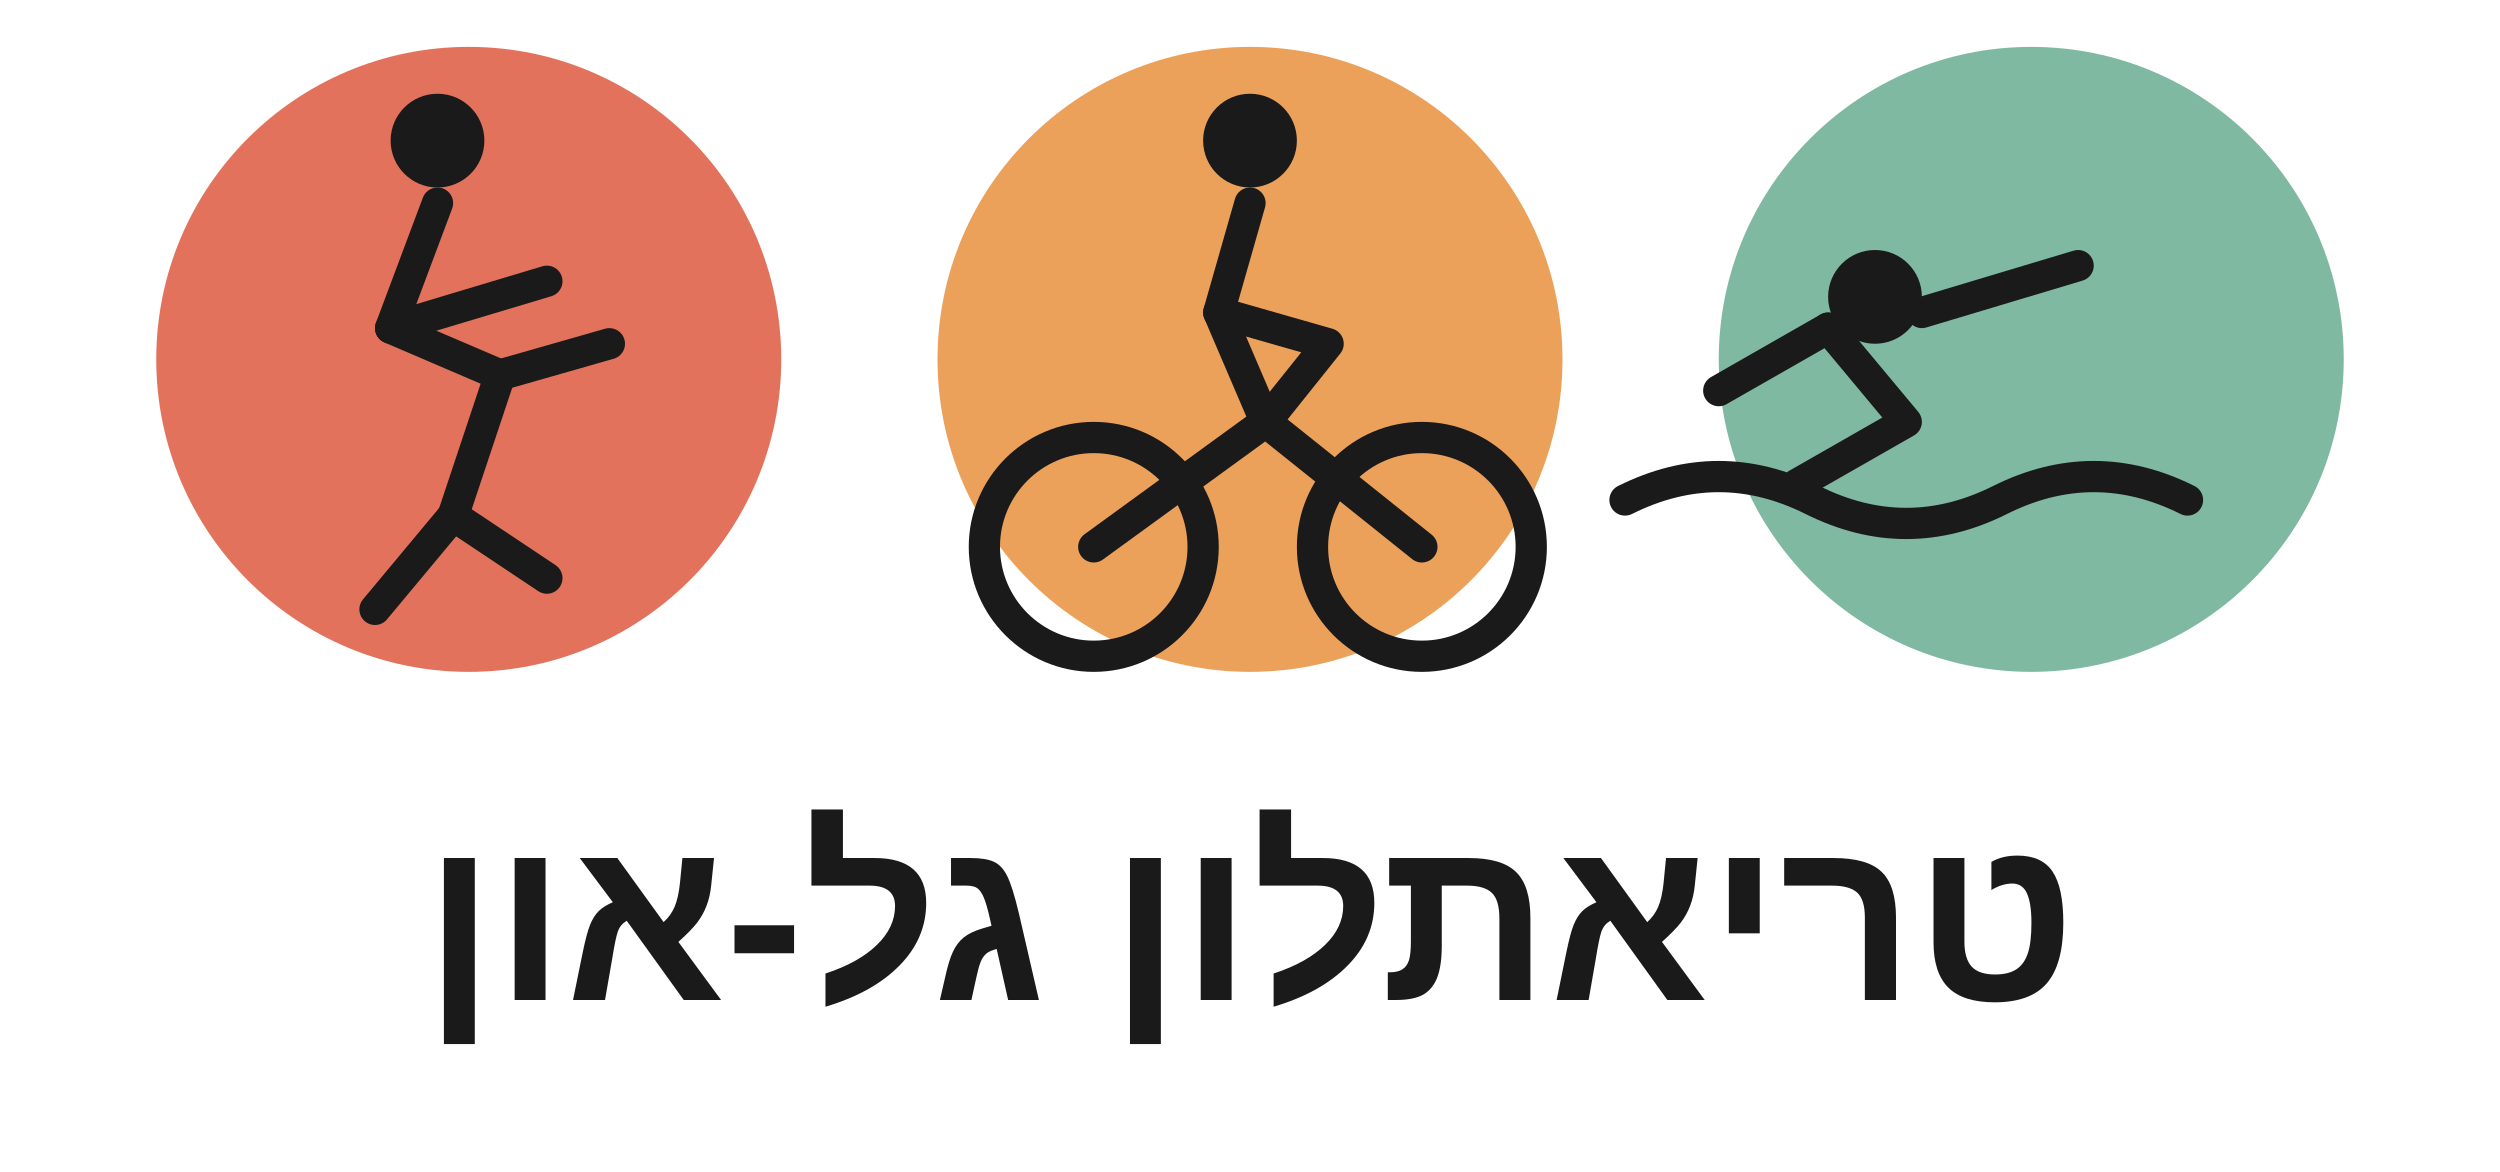
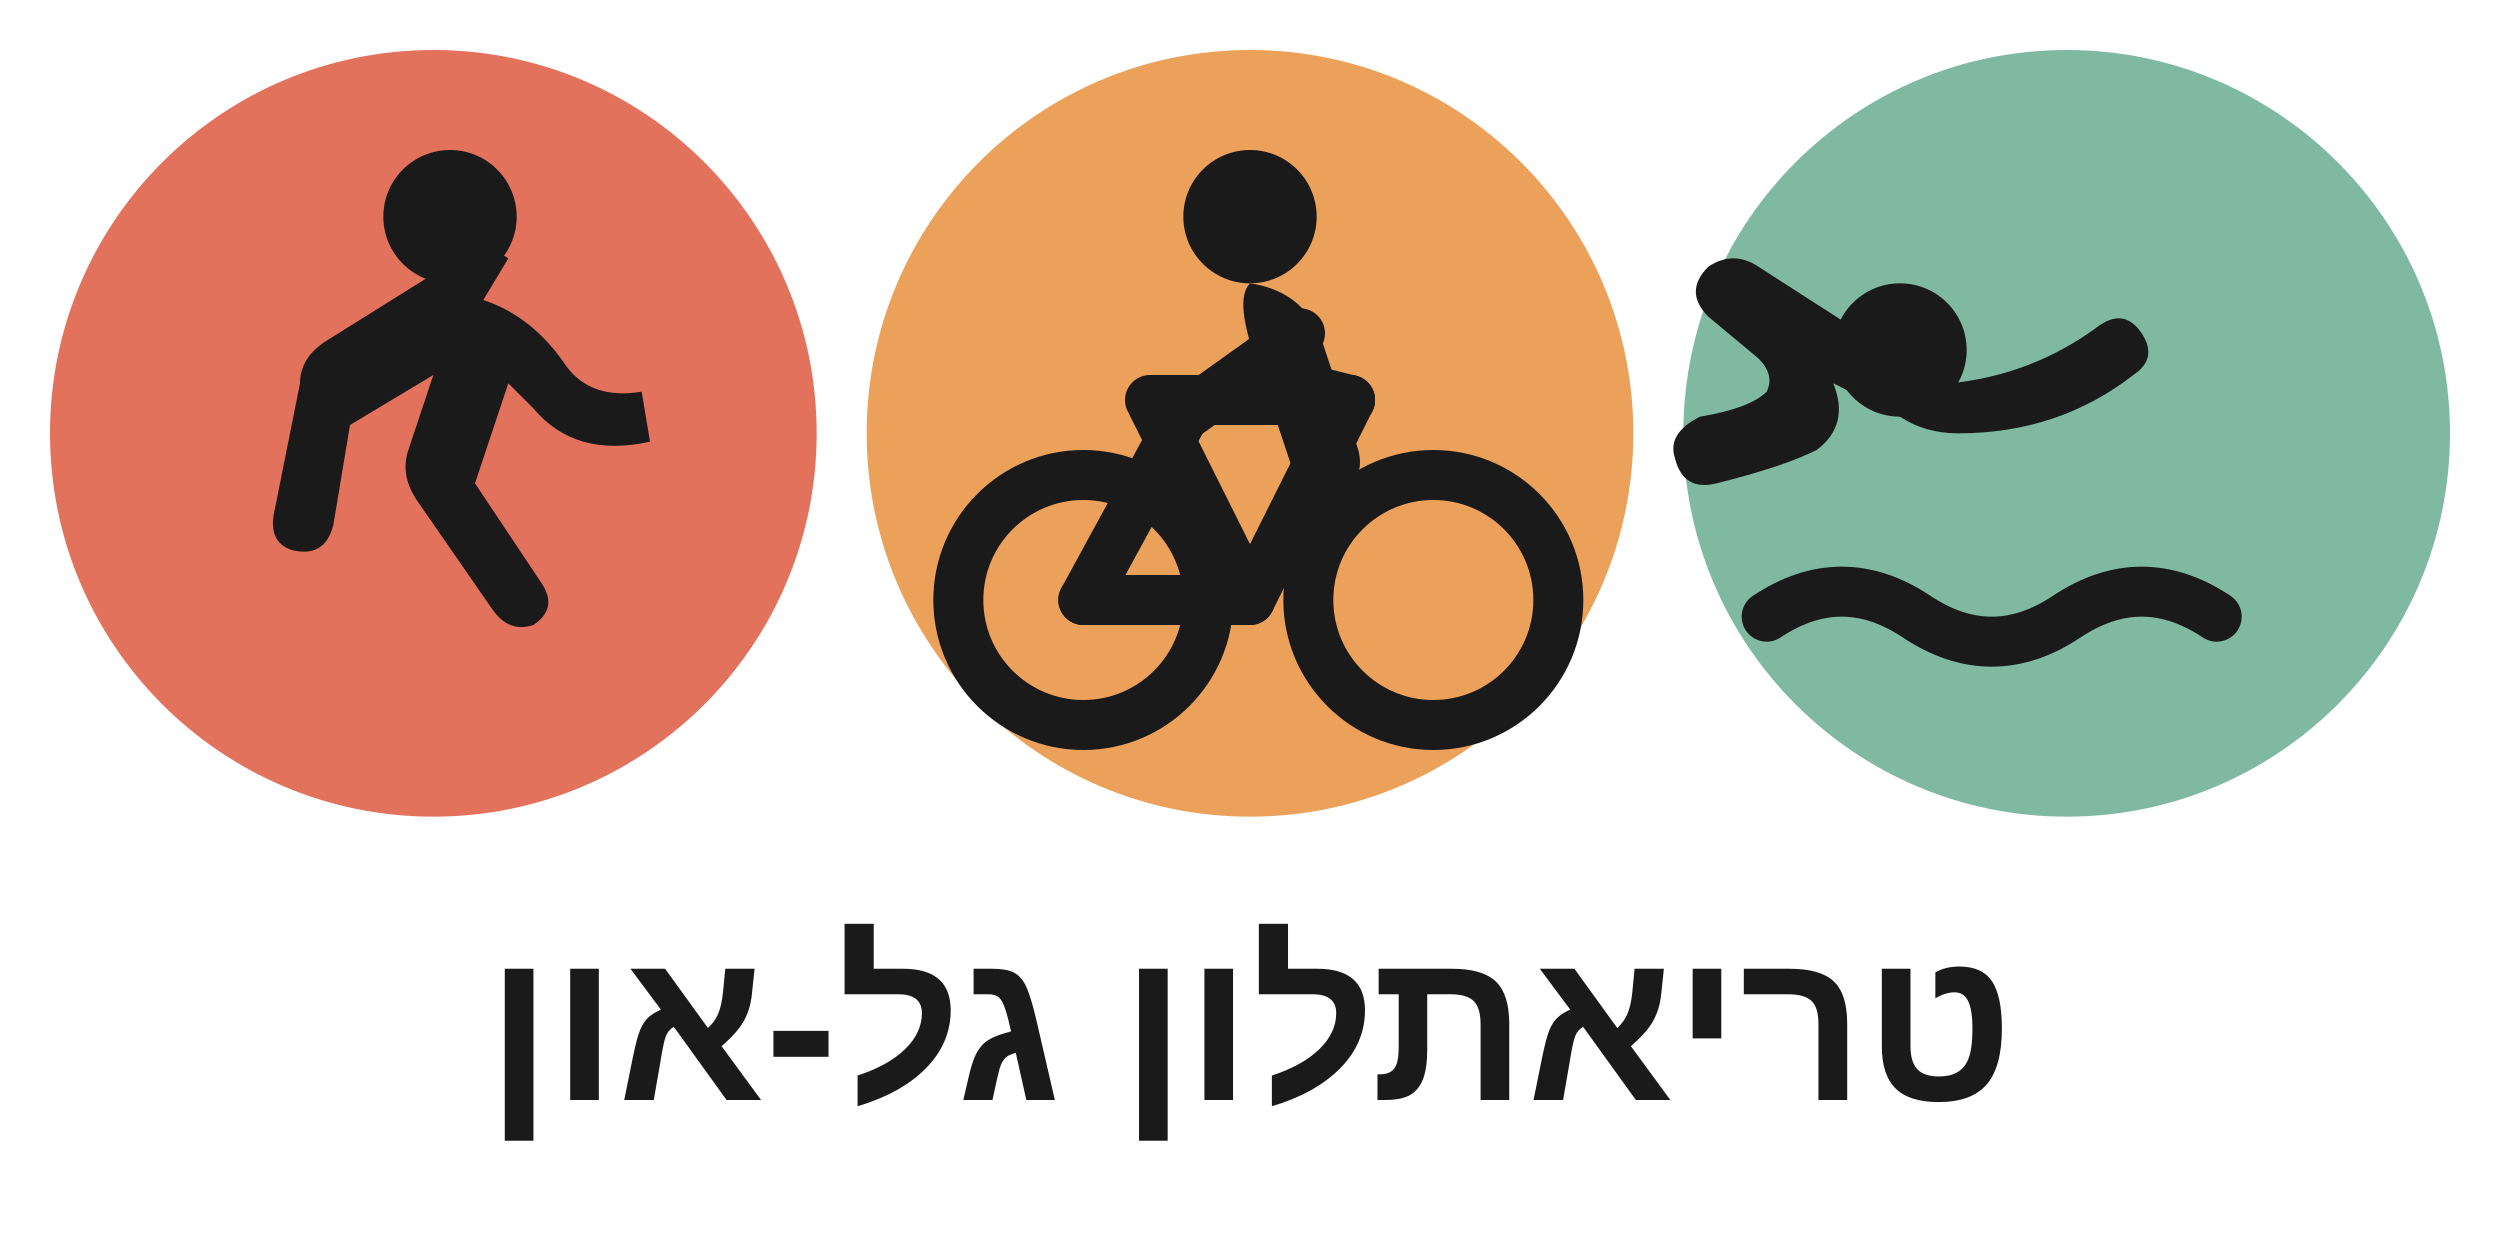
- <svg xmlns="http://www.w3.org/2000/svg" viewBox="0 0 320 150" width="320" height="150">
-   <circle cx="60" cy="46" r="40" fill="#e2725b" />
-   <circle cx="160" cy="46" r="40" fill="#eba15a" />
-   <circle cx="260" cy="46" r="40" fill="#7fb9a2" />
-   <g stroke="#1a1a1a" stroke-width="4" fill="none" stroke-linecap="round" stroke-linejoin="round">
-     <circle cx="56" cy="18" r="6" fill="#1a1a1a" stroke="none" />
-     <path d="M56 26 L50 42 L64 48 L58 66" />
-     <path d="M50 42 L70 36" />
-     <path d="M58 66 L48 78" />
-     <path d="M58 66 L70 74" />
-     <path d="M64 48 L78 44" />
+ <svg xmlns="http://www.w3.org/2000/svg" viewBox="0 0 300 150" width="300" height="150">
+   <circle cx="52" cy="52" r="46" fill="#e2725b" />
+   <circle cx="150" cy="52" r="46" fill="#eba15a" />
+   <circle cx="248" cy="52" r="46" fill="#7fb9a2" />
+   <g fill="#1a1a1a">
+     <circle cx="54" cy="26" r="8" />
+     <path d="M58 36 q6 2 10 8 q3 4 9 3 l1 6 q-9 2 -14 -4 l-3 -3 l-4 12 l8 12 q2 3 -1 5 q-3 1 -5 -2 l-9 -13 q-2 -3 -1 -6 l3 -9 l-10 6 l-2 12 q-1 4 -5 3 q-3 -1 -2 -5 l3 -15 q0 -3 3 -5 l16 -10 q3 -2 6 0 z" />
  </g>
-   <g stroke="#1a1a1a" stroke-width="4" fill="none" stroke-linecap="round" stroke-linejoin="round">
-     <circle cx="160" cy="18" r="6" fill="#1a1a1a" stroke="none" />
-     <path d="M160 26 L156 40 L170 44 L162 54" />
-     <circle cx="140" cy="70" r="14" />
-     <circle cx="182" cy="70" r="14" />
-     <path d="M140 70 L162 54 L182 70" />
-     <path d="M162 54 L156 40" />
+   <g fill="none" stroke="#1a1a1a" stroke-width="6" stroke-linecap="round" stroke-linejoin="round">
+     <circle cx="130" cy="72" r="15" />
+     <circle cx="172" cy="72" r="15" />
+     <path d="M130 72 L150 72 L138 48 L162 48" />
+     <path d="M150 72 L162 48" />
+     <path d="M130 72 L142 50" />
  </g>
-   <g stroke="#1a1a1a" stroke-width="4" fill="none" stroke-linecap="round" stroke-linejoin="round">
-     <circle cx="240" cy="38" r="6" fill="#1a1a1a" stroke="none" />
-     <path d="M246 40 L266 34" />
-     <path d="M234 42 L220 50" />
-     <path d="M234 42 L244 54 L230 62" />
-     <path d="M208 64 Q220 58 232 64 T256 64 T280 64" />
+   <g fill="#1a1a1a">
+     <circle cx="150" cy="26" r="8" />
+     <path d="M150 34 q7 1 9 8 l4 12 q1 4 -3 5 q-4 1 -5 -3 l-4 -12 q-3 -8 -1 -10 z" />
  </g>
-   <text x="160" y="128" text-anchor="middle" font-family="Arial, sans-serif" font-weight="bold" font-size="30" fill="#1a1a1a">טריאתלון גל-און</text>
+   <g fill="none" stroke="#1a1a1a" stroke-width="6" stroke-linecap="round">
+     <path d="M156 40 L142 50" />
+     <path d="M158 47 L162 48" />
+   </g>
+   <g fill="#1a1a1a">
+     <circle cx="228" cy="42" r="8" />
+     <path d="M234 46 q10 -1 18 -7 q3 -2 5 1 q2 3 -1 5 q-9 7 -21 7 q-4 0 -7 -2 l-8 -4 q2 5 -2 8 q-4 2 -12 4 q-4 1 -5 -3 q-1 -3 3 -5 q6 -1 8 -3 q1 -2 -1 -4 l-6 -5 q-3 -3 0 -6 q3 -2 6 0 l14 9 q3 2 7 4 z" />
+   </g>
+   <g fill="none" stroke="#1a1a1a" stroke-width="6" stroke-linecap="round">
+     <path d="M212 74 q9 -6 18 0 t18 0 t18 0" />
+   </g>
+   <text x="150" y="132" text-anchor="middle" font-family="Arial, sans-serif" font-weight="bold" font-size="26" fill="#1a1a1a">טריאתלון גל-און</text>
</svg>
